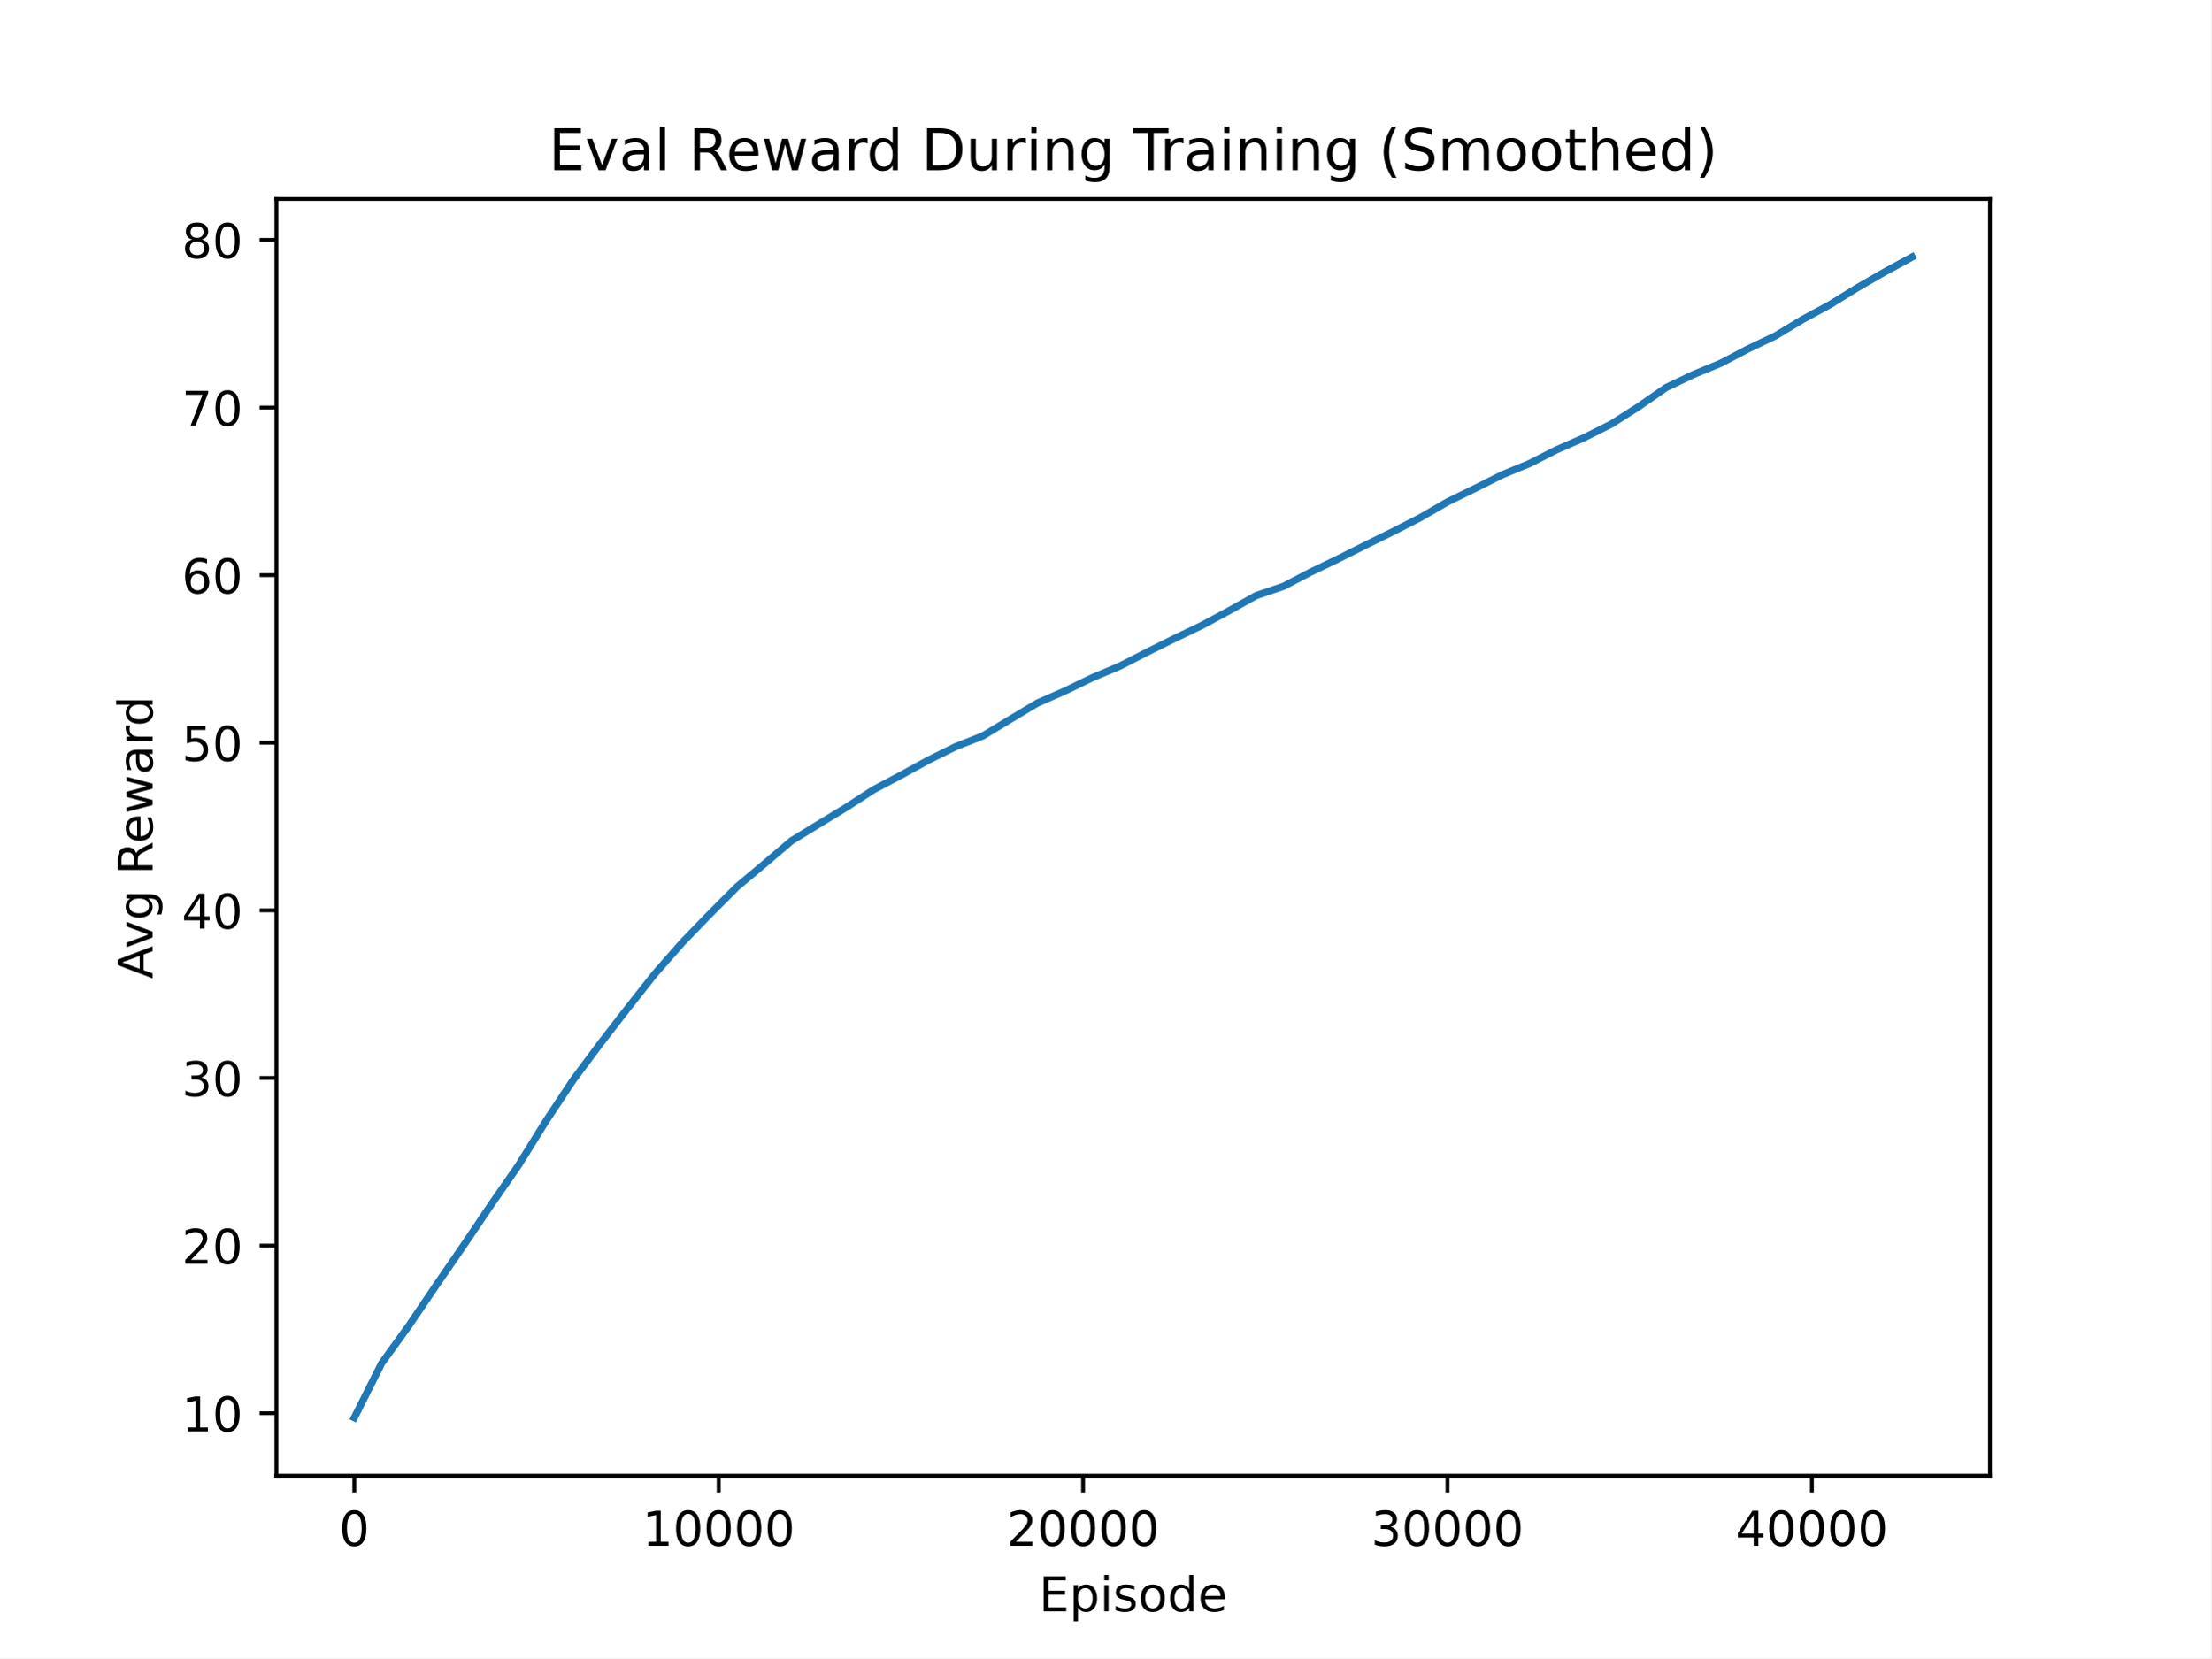
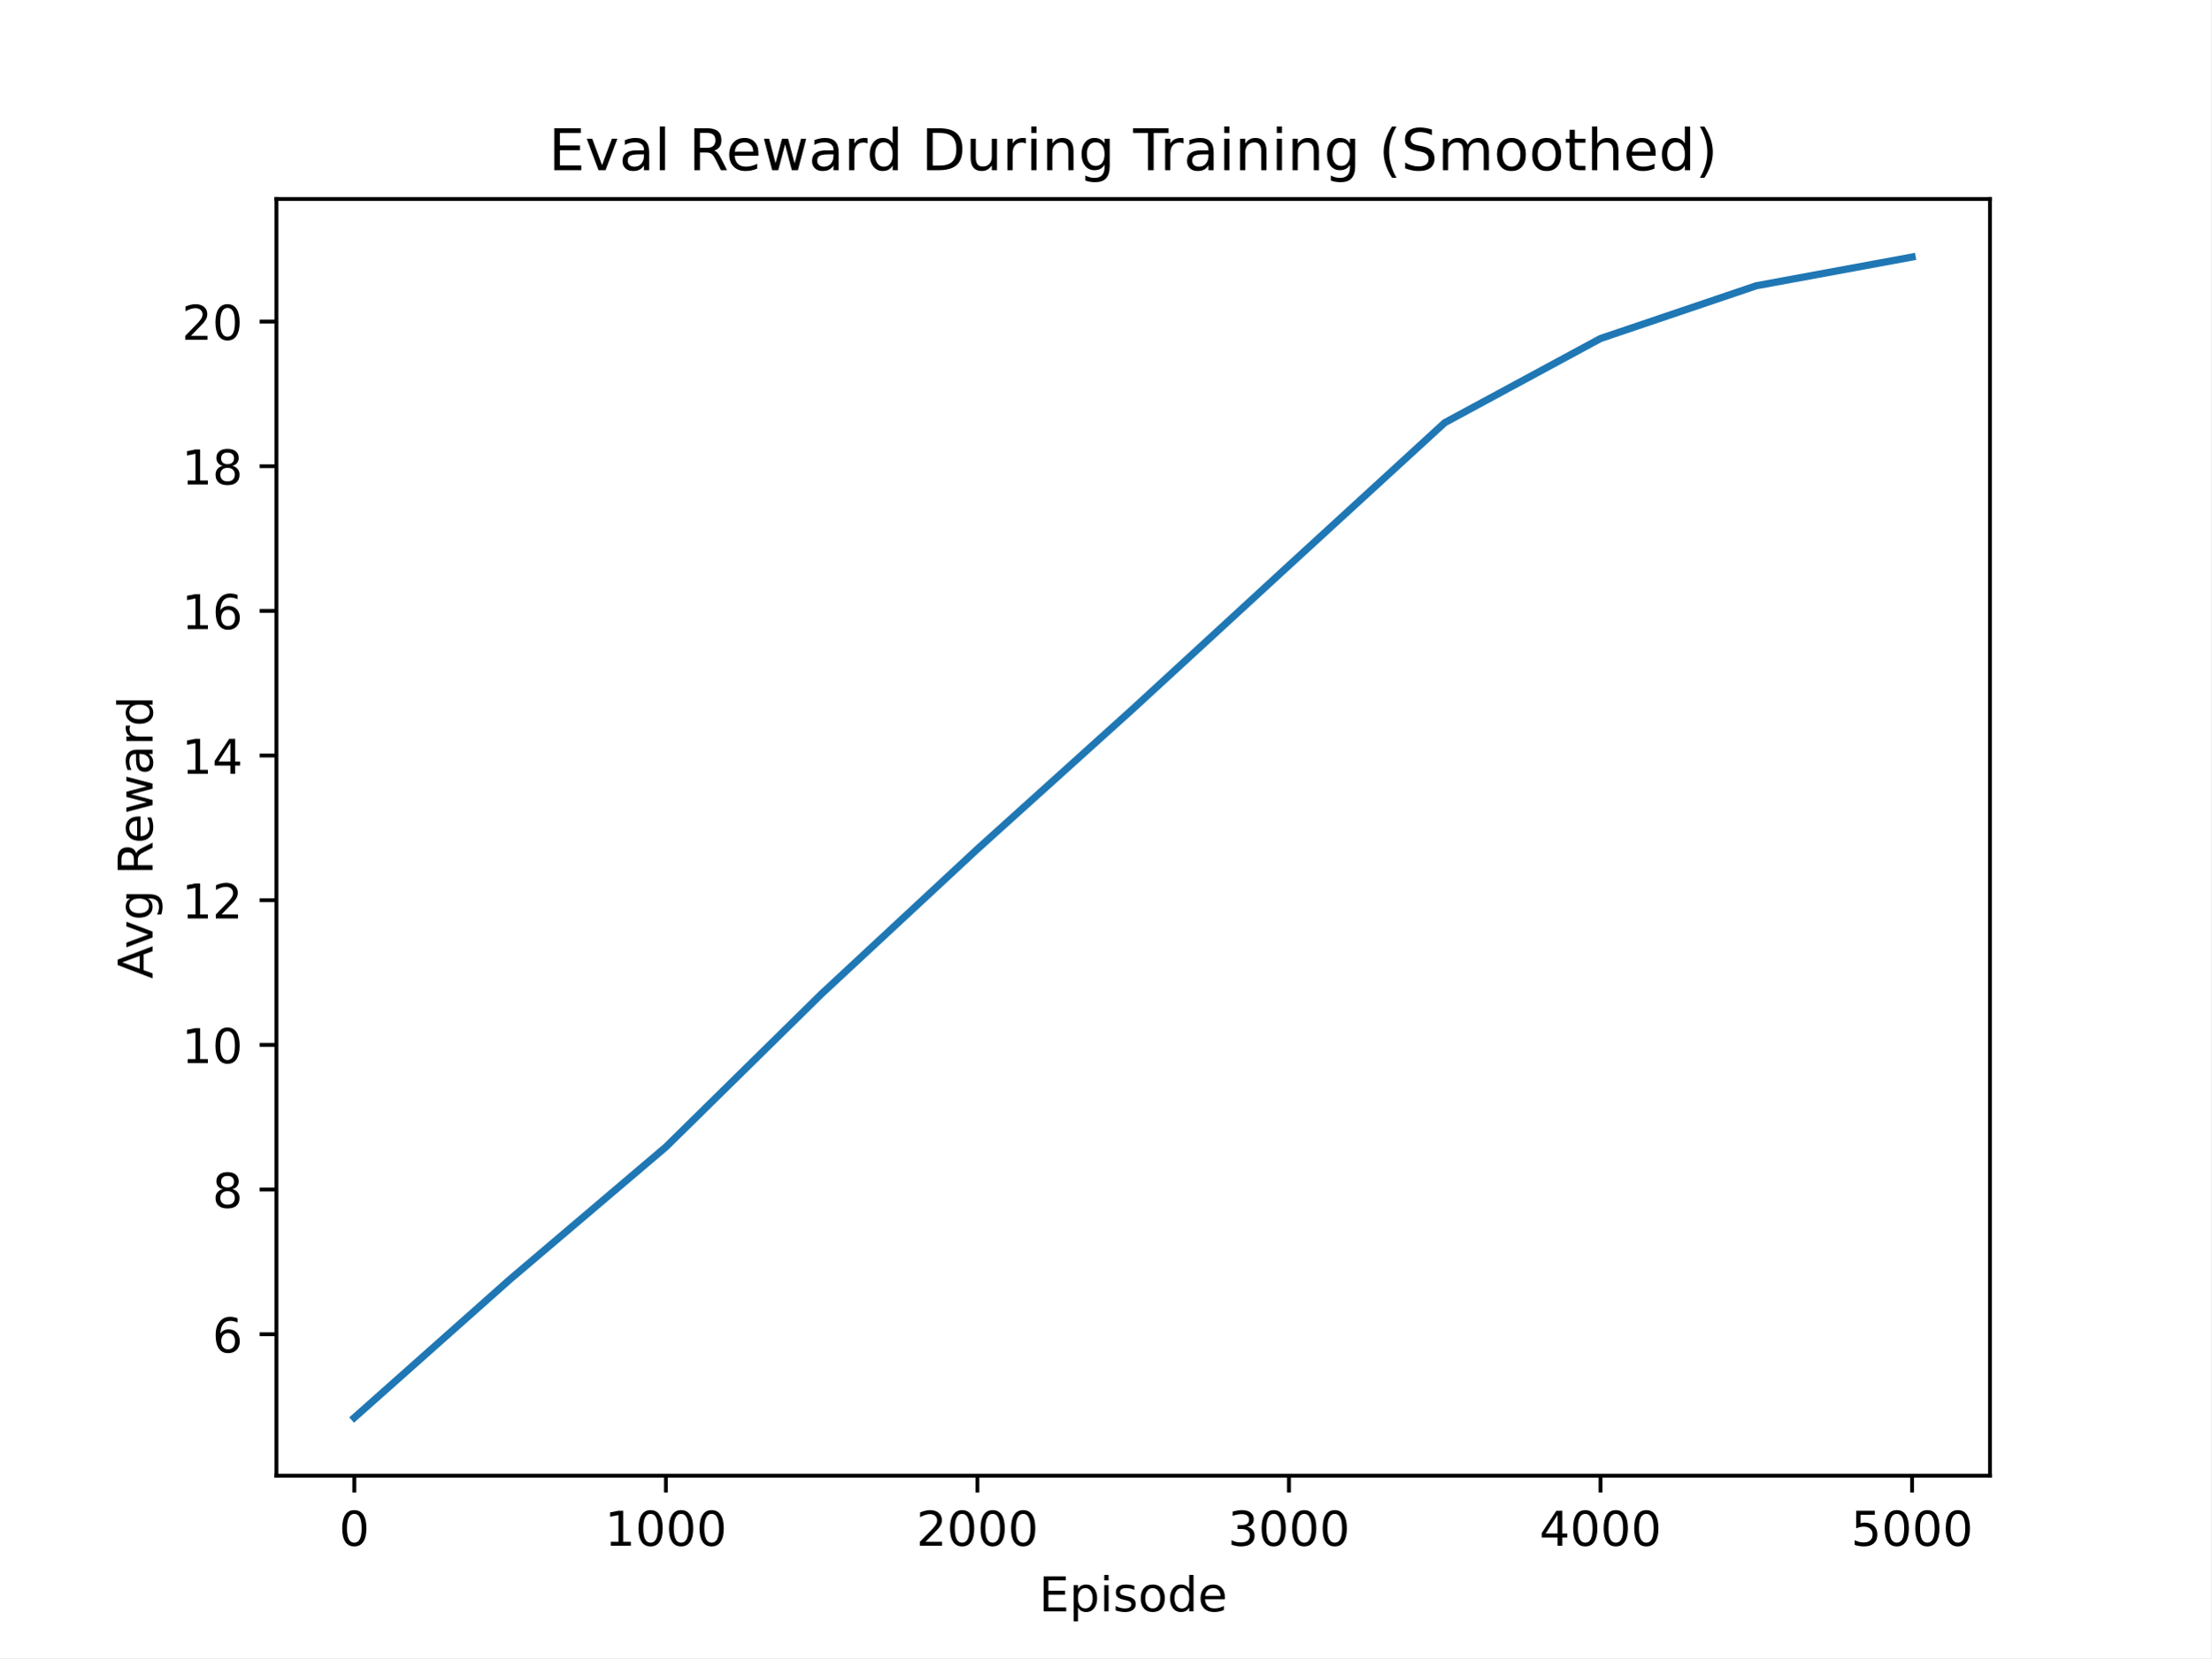
<svg xmlns="http://www.w3.org/2000/svg" xmlns:xlink="http://www.w3.org/1999/xlink" width="460.8pt" height="345.6pt" viewBox="0 0 460.8 345.6" version="1.1">
  <defs>
    <style type="text/css">*{stroke-linejoin: round; stroke-linecap: butt}</style>
  </defs>
  <g id="figure_1">
    <g id="patch_1">
      <path d="M 0 345.6  L 460.8 345.6  L 460.8 0  L 0 0  z " style="fill: #ffffff" />
    </g>
    <g id="axes_1">
      <g id="patch_2">
        <path d="M 57.6 307.584  L 414.72 307.584  L 414.72 41.472  L 57.6 41.472  z " style="fill: #ffffff" />
      </g>
      <g id="matplotlib.axis_1">
        <g id="xtick_1">
          <g id="line2d_1">
            <defs>
-               <path id="m2ff6c88fec" d="M 0 0  L 0 3.5  " style="stroke: #000000; stroke-width: 0.8" />
+               <path id="ma08918483d" d="M 0 0  L 0 3.5  " style="stroke: #000000; stroke-width: 0.8" />
            </defs>
            <g>
-               <use xlink:href="#m2ff6c88fec" x="73.833" y="307.584" style="stroke: #000000; stroke-width: 0.8" />
+               <use xlink:href="#ma08918483d" x="73.833" y="307.584" style="stroke: #000000; stroke-width: 0.8" />
            </g>
          </g>
          <g id="text_1">
            <g transform="translate(70.65148 322.1824) scale(0.1 -0.1)">
              <defs>
                <path id="DejaVuSans-30" d="M 2034 4250  Q 1547 4250 1301 3770  Q 1056 3291 1056 2328  Q 1056 1369 1301 889  Q 1547 409 2034 409  Q 2525 409 2770 889  Q 3016 1369 3016 2328  Q 3016 3291 2770 3770  Q 2525 4250 2034 4250  z M 2034 4750  Q 2819 4750 3233 4129  Q 3647 3509 3647 2328  Q 3647 1150 3233 529  Q 2819 -91 2034 -91  Q 1250 -91 836 529  Q 422 1150 422 2328  Q 422 3509 836 4129  Q 1250 4750 2034 4750  z " transform="scale(0.015625)" />
              </defs>
              <use xlink:href="#DejaVuSans-30" />
            </g>
          </g>
        </g>
        <g id="xtick_2">
          <g id="line2d_2">
            <g>
-               <use xlink:href="#m2ff6c88fec" x="149.775" y="307.584" style="stroke: #000000; stroke-width: 0.8" />
+               <use xlink:href="#ma08918483d" x="138.764" y="307.584" style="stroke: #000000; stroke-width: 0.8" />
            </g>
          </g>
          <g id="text_2">
-             <g transform="translate(133.8691 322.1824) scale(0.1 -0.1)">
+             <g transform="translate(126.0386 322.1824) scale(0.1 -0.1)">
              <defs>
                <path id="DejaVuSans-31" d="M 794 531  L 1825 531  L 1825 4091  L 703 3866  L 703 4441  L 1819 4666  L 2450 4666  L 2450 531  L 3481 531  L 3481 0  L 794 0  L 794 531  z " transform="scale(0.015625)" />
              </defs>
              <use xlink:href="#DejaVuSans-31" />
              <use xlink:href="#DejaVuSans-30" x="63.623" />
              <use xlink:href="#DejaVuSans-30" x="127.246" />
              <use xlink:href="#DejaVuSans-30" x="190.869" />
-               <use xlink:href="#DejaVuSans-30" x="254.492" />
            </g>
          </g>
        </g>
        <g id="xtick_3">
          <g id="line2d_3">
            <g>
-               <use xlink:href="#m2ff6c88fec" x="225.718" y="307.584" style="stroke: #000000; stroke-width: 0.8" />
+               <use xlink:href="#ma08918483d" x="203.695" y="307.584" style="stroke: #000000; stroke-width: 0.8" />
            </g>
          </g>
          <g id="text_3">
-             <g transform="translate(209.8116 322.1824) scale(0.1 -0.1)">
+             <g transform="translate(190.9695 322.1824) scale(0.1 -0.1)">
              <defs>
                <path id="DejaVuSans-32" d="M 1228 531  L 3431 531  L 3431 0  L 469 0  L 469 531  Q 828 903 1448 1529  Q 2069 2156 2228 2338  Q 2531 2678 2651 2914  Q 2772 3150 2772 3378  Q 2772 3750 2511 3984  Q 2250 4219 1831 4219  Q 1534 4219 1204 4116  Q 875 4013 500 3803  L 500 4441  Q 881 4594 1212 4672  Q 1544 4750 1819 4750  Q 2544 4750 2975 4387  Q 3406 4025 3406 3419  Q 3406 3131 3298 2873  Q 3191 2616 2906 2266  Q 2828 2175 2409 1742  Q 1991 1309 1228 531  z " transform="scale(0.015625)" />
              </defs>
              <use xlink:href="#DejaVuSans-32" />
              <use xlink:href="#DejaVuSans-30" x="63.623" />
              <use xlink:href="#DejaVuSans-30" x="127.246" />
              <use xlink:href="#DejaVuSans-30" x="190.869" />
-               <use xlink:href="#DejaVuSans-30" x="254.492" />
            </g>
          </g>
        </g>
        <g id="xtick_4">
          <g id="line2d_4">
            <g>
-               <use xlink:href="#m2ff6c88fec" x="301.66" y="307.584" style="stroke: #000000; stroke-width: 0.8" />
+               <use xlink:href="#ma08918483d" x="268.625" y="307.584" style="stroke: #000000; stroke-width: 0.8" />
            </g>
          </g>
          <g id="text_4">
-             <g transform="translate(285.7542 322.1824) scale(0.1 -0.1)">
+             <g transform="translate(255.9005 322.1824) scale(0.1 -0.1)">
              <defs>
                <path id="DejaVuSans-33" d="M 2597 2516  Q 3050 2419 3304 2112  Q 3559 1806 3559 1356  Q 3559 666 3084 287  Q 2609 -91 1734 -91  Q 1441 -91 1130 -33  Q 819 25 488 141  L 488 750  Q 750 597 1062 519  Q 1375 441 1716 441  Q 2309 441 2620 675  Q 2931 909 2931 1356  Q 2931 1769 2642 2001  Q 2353 2234 1838 2234  L 1294 2234  L 1294 2753  L 1863 2753  Q 2328 2753 2575 2939  Q 2822 3125 2822 3475  Q 2822 3834 2567 4026  Q 2313 4219 1838 4219  Q 1578 4219 1281 4162  Q 984 4106 628 3988  L 628 4550  Q 988 4650 1302 4700  Q 1616 4750 1894 4750  Q 2613 4750 3031 4423  Q 3450 4097 3450 3541  Q 3450 3153 3228 2886  Q 3006 2619 2597 2516  z " transform="scale(0.015625)" />
              </defs>
              <use xlink:href="#DejaVuSans-33" />
              <use xlink:href="#DejaVuSans-30" x="63.623" />
              <use xlink:href="#DejaVuSans-30" x="127.246" />
              <use xlink:href="#DejaVuSans-30" x="190.869" />
-               <use xlink:href="#DejaVuSans-30" x="254.492" />
            </g>
          </g>
        </g>
        <g id="xtick_5">
          <g id="line2d_5">
            <g>
-               <use xlink:href="#m2ff6c88fec" x="377.603" y="307.584" style="stroke: #000000; stroke-width: 0.8" />
+               <use xlink:href="#ma08918483d" x="333.556" y="307.584" style="stroke: #000000; stroke-width: 0.8" />
            </g>
          </g>
          <g id="text_5">
-             <g transform="translate(361.6968 322.1824) scale(0.1 -0.1)">
+             <g transform="translate(320.8314 322.1824) scale(0.1 -0.1)">
              <defs>
                <path id="DejaVuSans-34" d="M 2419 4116  L 825 1625  L 2419 1625  L 2419 4116  z M 2253 4666  L 3047 4666  L 3047 1625  L 3713 1625  L 3713 1100  L 3047 1100  L 3047 0  L 2419 0  L 2419 1100  L 313 1100  L 313 1709  L 2253 4666  z " transform="scale(0.015625)" />
              </defs>
              <use xlink:href="#DejaVuSans-34" />
              <use xlink:href="#DejaVuSans-30" x="63.623" />
              <use xlink:href="#DejaVuSans-30" x="127.246" />
              <use xlink:href="#DejaVuSans-30" x="190.869" />
-               <use xlink:href="#DejaVuSans-30" x="254.492" />
-             </g>
-           </g>
-         </g>
-         <g id="text_6">
+             </g>
+           </g>
+         </g>
+         <g id="xtick_6">
+           <g id="line2d_6">
+             <g>
+               <use xlink:href="#ma08918483d" x="398.487" y="307.584" style="stroke: #000000; stroke-width: 0.8" />
+             </g>
+           </g>
+           <g id="text_6">
+             <g transform="translate(385.7623 322.1824) scale(0.1 -0.1)">
+               <defs>
+                 <path id="DejaVuSans-35" d="M 691 4666  L 3169 4666  L 3169 4134  L 1269 4134  L 1269 2991  Q 1406 3038 1543 3061  Q 1681 3084 1819 3084  Q 2600 3084 3056 2656  Q 3513 2228 3513 1497  Q 3513 744 3044 326  Q 2575 -91 1722 -91  Q 1428 -91 1123 -41  Q 819 9 494 109  L 494 744  Q 775 591 1075 516  Q 1375 441 1709 441  Q 2250 441 2565 725  Q 2881 1009 2881 1497  Q 2881 1984 2565 2268  Q 2250 2553 1709 2553  Q 1456 2553 1204 2497  Q 953 2441 691 2322  L 691 4666  z " transform="scale(0.015625)" />
+               </defs>
+               <use xlink:href="#DejaVuSans-35" />
+               <use xlink:href="#DejaVuSans-30" x="63.623" />
+               <use xlink:href="#DejaVuSans-30" x="127.246" />
+               <use xlink:href="#DejaVuSans-30" x="190.869" />
+             </g>
+           </g>
+         </g>
+         <g id="text_7">
          <g transform="translate(216.5225 335.8606) scale(0.1 -0.1)">
            <defs>
              <path id="DejaVuSans-45" d="M 628 4666  L 3578 4666  L 3578 4134  L 1259 4134  L 1259 2753  L 3481 2753  L 3481 2222  L 1259 2222  L 1259 531  L 3634 531  L 3634 0  L 628 0  L 628 4666  z " transform="scale(0.015625)" />
              <path id="DejaVuSans-70" d="M 1159 525  L 1159 -1331  L 581 -1331  L 581 3500  L 1159 3500  L 1159 2969  Q 1341 3281 1617 3432  Q 1894 3584 2278 3584  Q 2916 3584 3314 3078  Q 3713 2572 3713 1747  Q 3713 922 3314 415  Q 2916 -91 2278 -91  Q 1894 -91 1617 61  Q 1341 213 1159 525  z M 3116 1747  Q 3116 2381 2855 2742  Q 2594 3103 2138 3103  Q 1681 3103 1420 2742  Q 1159 2381 1159 1747  Q 1159 1113 1420 752  Q 1681 391 2138 391  Q 2594 391 2855 752  Q 3116 1113 3116 1747  z " transform="scale(0.015625)" />
              <path id="DejaVuSans-69" d="M 603 3500  L 1178 3500  L 1178 0  L 603 0  L 603 3500  z M 603 4863  L 1178 4863  L 1178 4134  L 603 4134  L 603 4863  z " transform="scale(0.015625)" />
              <path id="DejaVuSans-73" d="M 2834 3397  L 2834 2853  Q 2591 2978 2328 3040  Q 2066 3103 1784 3103  Q 1356 3103 1142 2972  Q 928 2841 928 2578  Q 928 2378 1081 2264  Q 1234 2150 1697 2047  L 1894 2003  Q 2506 1872 2764 1633  Q 3022 1394 3022 966  Q 3022 478 2636 193  Q 2250 -91 1575 -91  Q 1294 -91 989 -36  Q 684 19 347 128  L 347 722  Q 666 556 975 473  Q 1284 391 1588 391  Q 1994 391 2212 530  Q 2431 669 2431 922  Q 2431 1156 2273 1281  Q 2116 1406 1581 1522  L 1381 1569  Q 847 1681 609 1914  Q 372 2147 372 2553  Q 372 3047 722 3315  Q 1072 3584 1716 3584  Q 2034 3584 2315 3537  Q 2597 3491 2834 3397  z " transform="scale(0.015625)" />
              <path id="DejaVuSans-6f" d="M 1959 3097  Q 1497 3097 1228 2736  Q 959 2375 959 1747  Q 959 1119 1226 758  Q 1494 397 1959 397  Q 2419 397 2687 759  Q 2956 1122 2956 1747  Q 2956 2369 2687 2733  Q 2419 3097 1959 3097  z M 1959 3584  Q 2709 3584 3137 3096  Q 3566 2609 3566 1747  Q 3566 888 3137 398  Q 2709 -91 1959 -91  Q 1206 -91 779 398  Q 353 888 353 1747  Q 353 2609 779 3096  Q 1206 3584 1959 3584  z " transform="scale(0.015625)" />
              <path id="DejaVuSans-64" d="M 2906 2969  L 2906 4863  L 3481 4863  L 3481 0  L 2906 0  L 2906 525  Q 2725 213 2448 61  Q 2172 -91 1784 -91  Q 1150 -91 751 415  Q 353 922 353 1747  Q 353 2572 751 3078  Q 1150 3584 1784 3584  Q 2172 3584 2448 3432  Q 2725 3281 2906 2969  z M 947 1747  Q 947 1113 1208 752  Q 1469 391 1925 391  Q 2381 391 2643 752  Q 2906 1113 2906 1747  Q 2906 2381 2643 2742  Q 2381 3103 1925 3103  Q 1469 3103 1208 2742  Q 947 2381 947 1747  z " transform="scale(0.015625)" />
              <path id="DejaVuSans-65" d="M 3597 1894  L 3597 1613  L 953 1613  Q 991 1019 1311 708  Q 1631 397 2203 397  Q 2534 397 2845 478  Q 3156 559 3463 722  L 3463 178  Q 3153 47 2828 -22  Q 2503 -91 2169 -91  Q 1331 -91 842 396  Q 353 884 353 1716  Q 353 2575 817 3079  Q 1281 3584 2069 3584  Q 2775 3584 3186 3129  Q 3597 2675 3597 1894  z M 3022 2063  Q 3016 2534 2758 2815  Q 2500 3097 2075 3097  Q 1594 3097 1305 2825  Q 1016 2553 972 2059  L 3022 2063  z " transform="scale(0.015625)" />
            </defs>
            <use xlink:href="#DejaVuSans-45" />
            <use xlink:href="#DejaVuSans-70" x="63.184" />
            <use xlink:href="#DejaVuSans-69" x="126.66" />
            <use xlink:href="#DejaVuSans-73" x="154.443" />
            <use xlink:href="#DejaVuSans-6f" x="206.543" />
            <use xlink:href="#DejaVuSans-64" x="267.725" />
            <use xlink:href="#DejaVuSans-65" x="331.201" />
          </g>
        </g>
      </g>
      <g id="matplotlib.axis_2">
        <g id="ytick_1">
-           <g id="line2d_6">
+           <g id="line2d_7">
            <defs>
-               <path id="m92be6c50d6" d="M 0 0  L -3.5 0  " style="stroke: #000000; stroke-width: 0.8" />
+               <path id="mc6ef8c940e" d="M 0 0  L -3.5 0  " style="stroke: #000000; stroke-width: 0.8" />
            </defs>
            <g>
-               <use xlink:href="#m92be6c50d6" x="57.6" y="294.559" style="stroke: #000000; stroke-width: 0.8" />
-             </g>
-           </g>
-           <g id="text_7">
-             <g transform="translate(37.875 298.3586) scale(0.1 -0.1)">
-               <use xlink:href="#DejaVuSans-31" />
-               <use xlink:href="#DejaVuSans-30" x="63.623" />
+               <use xlink:href="#mc6ef8c940e" x="57.6" y="278.098" style="stroke: #000000; stroke-width: 0.8" />
+             </g>
+           </g>
+           <g id="text_8">
+             <g transform="translate(44.2375 281.8969) scale(0.1 -0.1)">
+               <defs>
+                 <path id="DejaVuSans-36" d="M 2113 2584  Q 1688 2584 1439 2293  Q 1191 2003 1191 1497  Q 1191 994 1439 701  Q 1688 409 2113 409  Q 2538 409 2786 701  Q 3034 994 3034 1497  Q 3034 2003 2786 2293  Q 2538 2584 2113 2584  z M 3366 4563  L 3366 3988  Q 3128 4100 2886 4159  Q 2644 4219 2406 4219  Q 1781 4219 1451 3797  Q 1122 3375 1075 2522  Q 1259 2794 1537 2939  Q 1816 3084 2150 3084  Q 2853 3084 3261 2657  Q 3669 2231 3669 1497  Q 3669 778 3244 343  Q 2819 -91 2113 -91  Q 1303 -91 875 529  Q 447 1150 447 2328  Q 447 3434 972 4092  Q 1497 4750 2381 4750  Q 2619 4750 2861 4703  Q 3103 4656 3366 4563  z " transform="scale(0.015625)" />
+               </defs>
+               <use xlink:href="#DejaVuSans-36" />
            </g>
          </g>
        </g>
        <g id="ytick_2">
-           <g id="line2d_7">
-             <g>
-               <use xlink:href="#m92be6c50d6" x="57.6" y="259.623" style="stroke: #000000; stroke-width: 0.8" />
-             </g>
-           </g>
-           <g id="text_8">
-             <g transform="translate(37.875 263.4221) scale(0.1 -0.1)">
+           <g id="line2d_8">
+             <g>
+               <use xlink:href="#mc6ef8c940e" x="57.6" y="247.943" style="stroke: #000000; stroke-width: 0.8" />
+             </g>
+           </g>
+           <g id="text_9">
+             <g transform="translate(44.2375 251.7426) scale(0.1 -0.1)">
+               <defs>
+                 <path id="DejaVuSans-38" d="M 2034 2216  Q 1584 2216 1326 1975  Q 1069 1734 1069 1313  Q 1069 891 1326 650  Q 1584 409 2034 409  Q 2484 409 2743 651  Q 3003 894 3003 1313  Q 3003 1734 2745 1975  Q 2488 2216 2034 2216  z M 1403 2484  Q 997 2584 770 2862  Q 544 3141 544 3541  Q 544 4100 942 4425  Q 1341 4750 2034 4750  Q 2731 4750 3128 4425  Q 3525 4100 3525 3541  Q 3525 3141 3298 2862  Q 3072 2584 2669 2484  Q 3125 2378 3379 2068  Q 3634 1759 3634 1313  Q 3634 634 3220 271  Q 2806 -91 2034 -91  Q 1263 -91 848 271  Q 434 634 434 1313  Q 434 1759 690 2068  Q 947 2378 1403 2484  z M 1172 3481  Q 1172 3119 1398 2916  Q 1625 2713 2034 2713  Q 2441 2713 2670 2916  Q 2900 3119 2900 3481  Q 2900 3844 2670 4047  Q 2441 4250 2034 4250  Q 1625 4250 1398 4047  Q 1172 3844 1172 3481  z " transform="scale(0.015625)" />
+               </defs>
+               <use xlink:href="#DejaVuSans-38" />
+             </g>
+           </g>
+         </g>
+         <g id="ytick_3">
+           <g id="line2d_9">
+             <g>
+               <use xlink:href="#mc6ef8c940e" x="57.6" y="217.789" style="stroke: #000000; stroke-width: 0.8" />
+             </g>
+           </g>
+           <g id="text_10">
+             <g transform="translate(37.875 221.5884) scale(0.1 -0.1)">
+               <use xlink:href="#DejaVuSans-31" />
+               <use xlink:href="#DejaVuSans-30" x="63.623" />
+             </g>
+           </g>
+         </g>
+         <g id="ytick_4">
+           <g id="line2d_10">
+             <g>
+               <use xlink:href="#mc6ef8c940e" x="57.6" y="187.635" style="stroke: #000000; stroke-width: 0.8" />
+             </g>
+           </g>
+           <g id="text_11">
+             <g transform="translate(37.875 191.4341) scale(0.1 -0.1)">
+               <use xlink:href="#DejaVuSans-31" />
+               <use xlink:href="#DejaVuSans-32" x="63.623" />
+             </g>
+           </g>
+         </g>
+         <g id="ytick_5">
+           <g id="line2d_11">
+             <g>
+               <use xlink:href="#mc6ef8c940e" x="57.6" y="157.481" style="stroke: #000000; stroke-width: 0.8" />
+             </g>
+           </g>
+           <g id="text_12">
+             <g transform="translate(37.875 161.2799) scale(0.1 -0.1)">
+               <use xlink:href="#DejaVuSans-31" />
+               <use xlink:href="#DejaVuSans-34" x="63.623" />
+             </g>
+           </g>
+         </g>
+         <g id="ytick_6">
+           <g id="line2d_12">
+             <g>
+               <use xlink:href="#mc6ef8c940e" x="57.6" y="127.326" style="stroke: #000000; stroke-width: 0.8" />
+             </g>
+           </g>
+           <g id="text_13">
+             <g transform="translate(37.875 131.1256) scale(0.1 -0.1)">
+               <use xlink:href="#DejaVuSans-31" />
+               <use xlink:href="#DejaVuSans-36" x="63.623" />
+             </g>
+           </g>
+         </g>
+         <g id="ytick_7">
+           <g id="line2d_13">
+             <g>
+               <use xlink:href="#mc6ef8c940e" x="57.6" y="97.172" style="stroke: #000000; stroke-width: 0.8" />
+             </g>
+           </g>
+           <g id="text_14">
+             <g transform="translate(37.875 100.9714) scale(0.1 -0.1)">
+               <use xlink:href="#DejaVuSans-31" />
+               <use xlink:href="#DejaVuSans-38" x="63.623" />
+             </g>
+           </g>
+         </g>
+         <g id="ytick_8">
+           <g id="line2d_14">
+             <g>
+               <use xlink:href="#mc6ef8c940e" x="57.6" y="67.018" style="stroke: #000000; stroke-width: 0.8" />
+             </g>
+           </g>
+           <g id="text_15">
+             <g transform="translate(37.875 70.8171) scale(0.1 -0.1)">
              <use xlink:href="#DejaVuSans-32" />
              <use xlink:href="#DejaVuSans-30" x="63.623" />
            </g>
          </g>
        </g>
-         <g id="ytick_3">
-           <g id="line2d_8">
-             <g>
-               <use xlink:href="#m92be6c50d6" x="57.6" y="224.686" style="stroke: #000000; stroke-width: 0.8" />
-             </g>
-           </g>
-           <g id="text_9">
-             <g transform="translate(37.875 228.4856) scale(0.1 -0.1)">
-               <use xlink:href="#DejaVuSans-33" />
-               <use xlink:href="#DejaVuSans-30" x="63.623" />
-             </g>
-           </g>
-         </g>
-         <g id="ytick_4">
-           <g id="line2d_9">
-             <g>
-               <use xlink:href="#m92be6c50d6" x="57.6" y="189.75" style="stroke: #000000; stroke-width: 0.8" />
-             </g>
-           </g>
-           <g id="text_10">
-             <g transform="translate(37.875 193.5491) scale(0.1 -0.1)">
-               <use xlink:href="#DejaVuSans-34" />
-               <use xlink:href="#DejaVuSans-30" x="63.623" />
-             </g>
-           </g>
-         </g>
-         <g id="ytick_5">
-           <g id="line2d_10">
-             <g>
-               <use xlink:href="#m92be6c50d6" x="57.6" y="154.813" style="stroke: #000000; stroke-width: 0.8" />
-             </g>
-           </g>
-           <g id="text_11">
-             <g transform="translate(37.875 158.6126) scale(0.1 -0.1)">
-               <defs>
-                 <path id="DejaVuSans-35" d="M 691 4666  L 3169 4666  L 3169 4134  L 1269 4134  L 1269 2991  Q 1406 3038 1543 3061  Q 1681 3084 1819 3084  Q 2600 3084 3056 2656  Q 3513 2228 3513 1497  Q 3513 744 3044 326  Q 2575 -91 1722 -91  Q 1428 -91 1123 -41  Q 819 9 494 109  L 494 744  Q 775 591 1075 516  Q 1375 441 1709 441  Q 2250 441 2565 725  Q 2881 1009 2881 1497  Q 2881 1984 2565 2268  Q 2250 2553 1709 2553  Q 1456 2553 1204 2497  Q 953 2441 691 2322  L 691 4666  z " transform="scale(0.015625)" />
-               </defs>
-               <use xlink:href="#DejaVuSans-35" />
-               <use xlink:href="#DejaVuSans-30" x="63.623" />
-             </g>
-           </g>
-         </g>
-         <g id="ytick_6">
-           <g id="line2d_11">
-             <g>
-               <use xlink:href="#m92be6c50d6" x="57.6" y="119.877" style="stroke: #000000; stroke-width: 0.8" />
-             </g>
-           </g>
-           <g id="text_12">
-             <g transform="translate(37.875 123.6761) scale(0.1 -0.1)">
-               <defs>
-                 <path id="DejaVuSans-36" d="M 2113 2584  Q 1688 2584 1439 2293  Q 1191 2003 1191 1497  Q 1191 994 1439 701  Q 1688 409 2113 409  Q 2538 409 2786 701  Q 3034 994 3034 1497  Q 3034 2003 2786 2293  Q 2538 2584 2113 2584  z M 3366 4563  L 3366 3988  Q 3128 4100 2886 4159  Q 2644 4219 2406 4219  Q 1781 4219 1451 3797  Q 1122 3375 1075 2522  Q 1259 2794 1537 2939  Q 1816 3084 2150 3084  Q 2853 3084 3261 2657  Q 3669 2231 3669 1497  Q 3669 778 3244 343  Q 2819 -91 2113 -91  Q 1303 -91 875 529  Q 447 1150 447 2328  Q 447 3434 972 4092  Q 1497 4750 2381 4750  Q 2619 4750 2861 4703  Q 3103 4656 3366 4563  z " transform="scale(0.015625)" />
-               </defs>
-               <use xlink:href="#DejaVuSans-36" />
-               <use xlink:href="#DejaVuSans-30" x="63.623" />
-             </g>
-           </g>
-         </g>
-         <g id="ytick_7">
-           <g id="line2d_12">
-             <g>
-               <use xlink:href="#m92be6c50d6" x="57.6" y="84.94" style="stroke: #000000; stroke-width: 0.8" />
-             </g>
-           </g>
-           <g id="text_13">
-             <g transform="translate(37.875 88.73961) scale(0.1 -0.1)">
-               <defs>
-                 <path id="DejaVuSans-37" d="M 525 4666  L 3525 4666  L 3525 4397  L 1831 0  L 1172 0  L 2766 4134  L 525 4134  L 525 4666  z " transform="scale(0.015625)" />
-               </defs>
-               <use xlink:href="#DejaVuSans-37" />
-               <use xlink:href="#DejaVuSans-30" x="63.623" />
-             </g>
-           </g>
-         </g>
-         <g id="ytick_8">
-           <g id="line2d_13">
-             <g>
-               <use xlink:href="#m92be6c50d6" x="57.6" y="50.004" style="stroke: #000000; stroke-width: 0.8" />
-             </g>
-           </g>
-           <g id="text_14">
-             <g transform="translate(37.875 53.80311) scale(0.1 -0.1)">
-               <defs>
-                 <path id="DejaVuSans-38" d="M 2034 2216  Q 1584 2216 1326 1975  Q 1069 1734 1069 1313  Q 1069 891 1326 650  Q 1584 409 2034 409  Q 2484 409 2743 651  Q 3003 894 3003 1313  Q 3003 1734 2745 1975  Q 2488 2216 2034 2216  z M 1403 2484  Q 997 2584 770 2862  Q 544 3141 544 3541  Q 544 4100 942 4425  Q 1341 4750 2034 4750  Q 2731 4750 3128 4425  Q 3525 4100 3525 3541  Q 3525 3141 3298 2862  Q 3072 2584 2669 2484  Q 3125 2378 3379 2068  Q 3634 1759 3634 1313  Q 3634 634 3220 271  Q 2806 -91 2034 -91  Q 1263 -91 848 271  Q 434 634 434 1313  Q 434 1759 690 2068  Q 947 2378 1403 2484  z M 1172 3481  Q 1172 3119 1398 2916  Q 1625 2713 2034 2713  Q 2441 2713 2670 2916  Q 2900 3119 2900 3481  Q 2900 3844 2670 4047  Q 2441 4250 2034 4250  Q 1625 4250 1398 4047  Q 1172 3844 1172 3481  z " transform="scale(0.015625)" />
-               </defs>
-               <use xlink:href="#DejaVuSans-38" />
-               <use xlink:href="#DejaVuSans-30" x="63.623" />
-             </g>
-           </g>
-         </g>
-         <g id="text_15">
+         <g id="text_16">
          <g transform="translate(31.79531 203.9983) rotate(-90) scale(0.1 -0.1)">
            <defs>
              <path id="DejaVuSans-41" d="M 2188 4044  L 1331 1722  L 3047 1722  L 2188 4044  z M 1831 4666  L 2547 4666  L 4325 0  L 3669 0  L 3244 1197  L 1141 1197  L 716 0  L 50 0  L 1831 4666  z " transform="scale(0.015625)" />
              <path id="DejaVuSans-76" d="M 191 3500  L 800 3500  L 1894 563  L 2988 3500  L 3597 3500  L 2284 0  L 1503 0  L 191 3500  z " transform="scale(0.015625)" />
              <path id="DejaVuSans-67" d="M 2906 1791  Q 2906 2416 2648 2759  Q 2391 3103 1925 3103  Q 1463 3103 1205 2759  Q 947 2416 947 1791  Q 947 1169 1205 825  Q 1463 481 1925 481  Q 2391 481 2648 825  Q 2906 1169 2906 1791  z M 3481 434  Q 3481 -459 3084 -895  Q 2688 -1331 1869 -1331  Q 1566 -1331 1297 -1286  Q 1028 -1241 775 -1147  L 775 -588  Q 1028 -725 1275 -790  Q 1522 -856 1778 -856  Q 2344 -856 2625 -561  Q 2906 -266 2906 331  L 2906 616  Q 2728 306 2450 153  Q 2172 0 1784 0  Q 1141 0 747 490  Q 353 981 353 1791  Q 353 2603 747 3093  Q 1141 3584 1784 3584  Q 2172 3584 2450 3431  Q 2728 3278 2906 2969  L 2906 3500  L 3481 3500  L 3481 434  z " transform="scale(0.015625)" />
              <path id="DejaVuSans-20" transform="scale(0.015625)" />
              <path id="DejaVuSans-52" d="M 2841 2188  Q 3044 2119 3236 1894  Q 3428 1669 3622 1275  L 4263 0  L 3584 0  L 2988 1197  Q 2756 1666 2539 1819  Q 2322 1972 1947 1972  L 1259 1972  L 1259 0  L 628 0  L 628 4666  L 2053 4666  Q 2853 4666 3247 4331  Q 3641 3997 3641 3322  Q 3641 2881 3436 2590  Q 3231 2300 2841 2188  z M 1259 4147  L 1259 2491  L 2053 2491  Q 2509 2491 2742 2702  Q 2975 2913 2975 3322  Q 2975 3731 2742 3939  Q 2509 4147 2053 4147  L 1259 4147  z " transform="scale(0.015625)" />
              <path id="DejaVuSans-77" d="M 269 3500  L 844 3500  L 1563 769  L 2278 3500  L 2956 3500  L 3675 769  L 4391 3500  L 4966 3500  L 4050 0  L 3372 0  L 2619 2869  L 1863 0  L 1184 0  L 269 3500  z " transform="scale(0.015625)" />
              <path id="DejaVuSans-61" d="M 2194 1759  Q 1497 1759 1228 1600  Q 959 1441 959 1056  Q 959 750 1161 570  Q 1363 391 1709 391  Q 2188 391 2477 730  Q 2766 1069 2766 1631  L 2766 1759  L 2194 1759  z M 3341 1997  L 3341 0  L 2766 0  L 2766 531  Q 2569 213 2275 61  Q 1981 -91 1556 -91  Q 1019 -91 701 211  Q 384 513 384 1019  Q 384 1609 779 1909  Q 1175 2209 1959 2209  L 2766 2209  L 2766 2266  Q 2766 2663 2505 2880  Q 2244 3097 1772 3097  Q 1472 3097 1187 3025  Q 903 2953 641 2809  L 641 3341  Q 956 3463 1253 3523  Q 1550 3584 1831 3584  Q 2591 3584 2966 3190  Q 3341 2797 3341 1997  z " transform="scale(0.015625)" />
              <path id="DejaVuSans-72" d="M 2631 2963  Q 2534 3019 2420 3045  Q 2306 3072 2169 3072  Q 1681 3072 1420 2755  Q 1159 2438 1159 1844  L 1159 0  L 581 0  L 581 3500  L 1159 3500  L 1159 2956  Q 1341 3275 1631 3429  Q 1922 3584 2338 3584  Q 2397 3584 2469 3576  Q 2541 3569 2628 3553  L 2631 2963  z " transform="scale(0.015625)" />
            </defs>
            <use xlink:href="#DejaVuSans-41" />
            <use xlink:href="#DejaVuSans-76" x="62.533" />
            <use xlink:href="#DejaVuSans-67" x="121.713" />
            <use xlink:href="#DejaVuSans-20" x="185.189" />
            <use xlink:href="#DejaVuSans-52" x="216.977" />
            <use xlink:href="#DejaVuSans-65" x="281.959" />
            <use xlink:href="#DejaVuSans-77" x="343.482" />
            <use xlink:href="#DejaVuSans-61" x="425.27" />
            <use xlink:href="#DejaVuSans-72" x="486.549" />
            <use xlink:href="#DejaVuSans-64" x="525.912" />
          </g>
        </g>
      </g>
-       <g id="line2d_14">
-         <path d="M 73.833 295.488  L 79.528 284.158  L 85.224 276.274  L 90.92 267.866  L 96.616 259.588  L 102.311 251.153  L 108.007 242.943  L 113.703 233.777  L 119.398 225.176  L 125.094 217.529  L 130.79 210.16  L 136.485 202.946  L 142.181 196.464  L 147.877 190.568  L 153.572 184.858  L 159.268 180.088  L 164.964 175.236  L 170.66 171.753  L 176.355 168.286  L 182.051 164.597  L 187.747 161.582  L 193.442 158.449  L 199.138 155.631  L 204.834 153.381  L 210.529 149.937  L 216.225 146.521  L 221.921 144.025  L 227.616 141.264  L 233.312 138.866  L 239.008 135.947  L 244.704 133.11  L 250.399 130.386  L 256.095 127.318  L 261.791 124.133  L 267.486 122.197  L 273.182 119.218  L 278.878 116.485  L 284.573 113.622  L 290.269 110.816  L 295.965 107.904  L 301.66 104.608  L 307.356 101.82  L 313.052 98.956  L 318.748 96.613  L 324.443 93.718  L 330.139 91.224  L 335.835 88.362  L 341.53 84.732  L 347.226 80.77  L 352.922 78.054  L 358.617 75.705  L 364.313 72.711  L 370.009 69.999  L 375.704 66.562  L 381.4 63.473  L 387.096 59.952  L 392.792 56.672  L 398.487 53.568  " clip-path="url(#p99a9c27789)" style="fill: none; stroke: #1f77b4; stroke-width: 1.5; stroke-linecap: square" />
+       <g id="line2d_15">
+         <path d="M 73.833 295.488  L 106.298 266.645  L 138.764 239.069  L 171.229 207.133  L 203.695 176.97  L 236.16 147.694  L 268.625 117.851  L 301.091 88.097  L 333.556 70.55  L 366.022 59.554  L 398.487 53.568  " clip-path="url(#pe83537d428)" style="fill: none; stroke: #1f77b4; stroke-width: 1.5; stroke-linecap: square" />
      </g>
      <g id="patch_3">
        <path d="M 57.6 307.584  L 57.6 41.472  " style="fill: none; stroke: #000000; stroke-width: 0.8; stroke-linejoin: miter; stroke-linecap: square" />
      </g>
      <g id="patch_4">
        <path d="M 414.72 307.584  L 414.72 41.472  " style="fill: none; stroke: #000000; stroke-width: 0.8; stroke-linejoin: miter; stroke-linecap: square" />
      </g>
      <g id="patch_5">
        <path d="M 57.6 307.584  L 414.72 307.584  " style="fill: none; stroke: #000000; stroke-width: 0.8; stroke-linejoin: miter; stroke-linecap: square" />
      </g>
      <g id="patch_6">
        <path d="M 57.6 41.472  L 414.72 41.472  " style="fill: none; stroke: #000000; stroke-width: 0.8; stroke-linejoin: miter; stroke-linecap: square" />
      </g>
-       <g id="text_16">
+       <g id="text_17">
        <g transform="translate(114.3291 35.472) scale(0.12 -0.12)">
          <defs>
            <path id="DejaVuSans-6c" d="M 603 4863  L 1178 4863  L 1178 0  L 603 0  L 603 4863  z " transform="scale(0.015625)" />
            <path id="DejaVuSans-44" d="M 1259 4147  L 1259 519  L 2022 519  Q 2988 519 3436 956  Q 3884 1394 3884 2338  Q 3884 3275 3436 3711  Q 2988 4147 2022 4147  L 1259 4147  z M 628 4666  L 1925 4666  Q 3281 4666 3915 4102  Q 4550 3538 4550 2338  Q 4550 1131 3912 565  Q 3275 0 1925 0  L 628 0  L 628 4666  z " transform="scale(0.015625)" />
            <path id="DejaVuSans-75" d="M 544 1381  L 544 3500  L 1119 3500  L 1119 1403  Q 1119 906 1312 657  Q 1506 409 1894 409  Q 2359 409 2629 706  Q 2900 1003 2900 1516  L 2900 3500  L 3475 3500  L 3475 0  L 2900 0  L 2900 538  Q 2691 219 2414 64  Q 2138 -91 1772 -91  Q 1169 -91 856 284  Q 544 659 544 1381  z M 1991 3584  L 1991 3584  z " transform="scale(0.015625)" />
            <path id="DejaVuSans-6e" d="M 3513 2113  L 3513 0  L 2938 0  L 2938 2094  Q 2938 2591 2744 2837  Q 2550 3084 2163 3084  Q 1697 3084 1428 2787  Q 1159 2491 1159 1978  L 1159 0  L 581 0  L 581 3500  L 1159 3500  L 1159 2956  Q 1366 3272 1645 3428  Q 1925 3584 2291 3584  Q 2894 3584 3203 3211  Q 3513 2838 3513 2113  z " transform="scale(0.015625)" />
            <path id="DejaVuSans-54" d="M -19 4666  L 3928 4666  L 3928 4134  L 2272 4134  L 2272 0  L 1638 0  L 1638 4134  L -19 4134  L -19 4666  z " transform="scale(0.015625)" />
            <path id="DejaVuSans-28" d="M 1984 4856  Q 1566 4138 1362 3434  Q 1159 2731 1159 2009  Q 1159 1288 1364 580  Q 1569 -128 1984 -844  L 1484 -844  Q 1016 -109 783 600  Q 550 1309 550 2009  Q 550 2706 781 3412  Q 1013 4119 1484 4856  L 1984 4856  z " transform="scale(0.015625)" />
            <path id="DejaVuSans-53" d="M 3425 4513  L 3425 3897  Q 3066 4069 2747 4153  Q 2428 4238 2131 4238  Q 1616 4238 1336 4038  Q 1056 3838 1056 3469  Q 1056 3159 1242 3001  Q 1428 2844 1947 2747  L 2328 2669  Q 3034 2534 3370 2195  Q 3706 1856 3706 1288  Q 3706 609 3251 259  Q 2797 -91 1919 -91  Q 1588 -91 1214 -16  Q 841 59 441 206  L 441 856  Q 825 641 1194 531  Q 1563 422 1919 422  Q 2459 422 2753 634  Q 3047 847 3047 1241  Q 3047 1584 2836 1778  Q 2625 1972 2144 2069  L 1759 2144  Q 1053 2284 737 2584  Q 422 2884 422 3419  Q 422 4038 858 4394  Q 1294 4750 2059 4750  Q 2388 4750 2728 4690  Q 3069 4631 3425 4513  z " transform="scale(0.015625)" />
            <path id="DejaVuSans-6d" d="M 3328 2828  Q 3544 3216 3844 3400  Q 4144 3584 4550 3584  Q 5097 3584 5394 3201  Q 5691 2819 5691 2113  L 5691 0  L 5113 0  L 5113 2094  Q 5113 2597 4934 2840  Q 4756 3084 4391 3084  Q 3944 3084 3684 2787  Q 3425 2491 3425 1978  L 3425 0  L 2847 0  L 2847 2094  Q 2847 2600 2669 2842  Q 2491 3084 2119 3084  Q 1678 3084 1418 2786  Q 1159 2488 1159 1978  L 1159 0  L 581 0  L 581 3500  L 1159 3500  L 1159 2956  Q 1356 3278 1631 3431  Q 1906 3584 2284 3584  Q 2666 3584 2933 3390  Q 3200 3197 3328 2828  z " transform="scale(0.015625)" />
            <path id="DejaVuSans-74" d="M 1172 4494  L 1172 3500  L 2356 3500  L 2356 3053  L 1172 3053  L 1172 1153  Q 1172 725 1289 603  Q 1406 481 1766 481  L 2356 481  L 2356 0  L 1766 0  Q 1100 0 847 248  Q 594 497 594 1153  L 594 3053  L 172 3053  L 172 3500  L 594 3500  L 594 4494  L 1172 4494  z " transform="scale(0.015625)" />
            <path id="DejaVuSans-68" d="M 3513 2113  L 3513 0  L 2938 0  L 2938 2094  Q 2938 2591 2744 2837  Q 2550 3084 2163 3084  Q 1697 3084 1428 2787  Q 1159 2491 1159 1978  L 1159 0  L 581 0  L 581 4863  L 1159 4863  L 1159 2956  Q 1366 3272 1645 3428  Q 1925 3584 2291 3584  Q 2894 3584 3203 3211  Q 3513 2838 3513 2113  z " transform="scale(0.015625)" />
            <path id="DejaVuSans-29" d="M 513 4856  L 1013 4856  Q 1481 4119 1714 3412  Q 1947 2706 1947 2009  Q 1947 1309 1714 600  Q 1481 -109 1013 -844  L 513 -844  Q 928 -128 1133 580  Q 1338 1288 1338 2009  Q 1338 2731 1133 3434  Q 928 4138 513 4856  z " transform="scale(0.015625)" />
          </defs>
          <use xlink:href="#DejaVuSans-45" />
          <use xlink:href="#DejaVuSans-76" x="63.184" />
          <use xlink:href="#DejaVuSans-61" x="122.363" />
          <use xlink:href="#DejaVuSans-6c" x="183.643" />
          <use xlink:href="#DejaVuSans-20" x="211.426" />
          <use xlink:href="#DejaVuSans-52" x="243.213" />
          <use xlink:href="#DejaVuSans-65" x="308.195" />
          <use xlink:href="#DejaVuSans-77" x="369.719" />
          <use xlink:href="#DejaVuSans-61" x="451.506" />
          <use xlink:href="#DejaVuSans-72" x="512.785" />
          <use xlink:href="#DejaVuSans-64" x="552.148" />
          <use xlink:href="#DejaVuSans-20" x="615.625" />
          <use xlink:href="#DejaVuSans-44" x="647.412" />
          <use xlink:href="#DejaVuSans-75" x="724.414" />
          <use xlink:href="#DejaVuSans-72" x="787.793" />
          <use xlink:href="#DejaVuSans-69" x="828.906" />
          <use xlink:href="#DejaVuSans-6e" x="856.689" />
          <use xlink:href="#DejaVuSans-67" x="920.068" />
          <use xlink:href="#DejaVuSans-20" x="983.545" />
          <use xlink:href="#DejaVuSans-54" x="1015.332" />
          <use xlink:href="#DejaVuSans-72" x="1061.666" />
          <use xlink:href="#DejaVuSans-61" x="1102.779" />
          <use xlink:href="#DejaVuSans-69" x="1164.059" />
          <use xlink:href="#DejaVuSans-6e" x="1191.842" />
          <use xlink:href="#DejaVuSans-69" x="1255.221" />
          <use xlink:href="#DejaVuSans-6e" x="1283.004" />
          <use xlink:href="#DejaVuSans-67" x="1346.383" />
          <use xlink:href="#DejaVuSans-20" x="1409.859" />
          <use xlink:href="#DejaVuSans-28" x="1441.646" />
          <use xlink:href="#DejaVuSans-53" x="1480.66" />
          <use xlink:href="#DejaVuSans-6d" x="1544.137" />
          <use xlink:href="#DejaVuSans-6f" x="1641.549" />
          <use xlink:href="#DejaVuSans-6f" x="1702.73" />
          <use xlink:href="#DejaVuSans-74" x="1763.912" />
          <use xlink:href="#DejaVuSans-68" x="1803.121" />
          <use xlink:href="#DejaVuSans-65" x="1866.5" />
          <use xlink:href="#DejaVuSans-64" x="1928.023" />
          <use xlink:href="#DejaVuSans-29" x="1991.5" />
        </g>
      </g>
    </g>
  </g>
  <defs>
-     <clipPath id="p99a9c27789">
+     <clipPath id="pe83537d428">
      <rect x="57.6" y="41.472" width="357.12" height="266.112" />
    </clipPath>
  </defs>
</svg>
